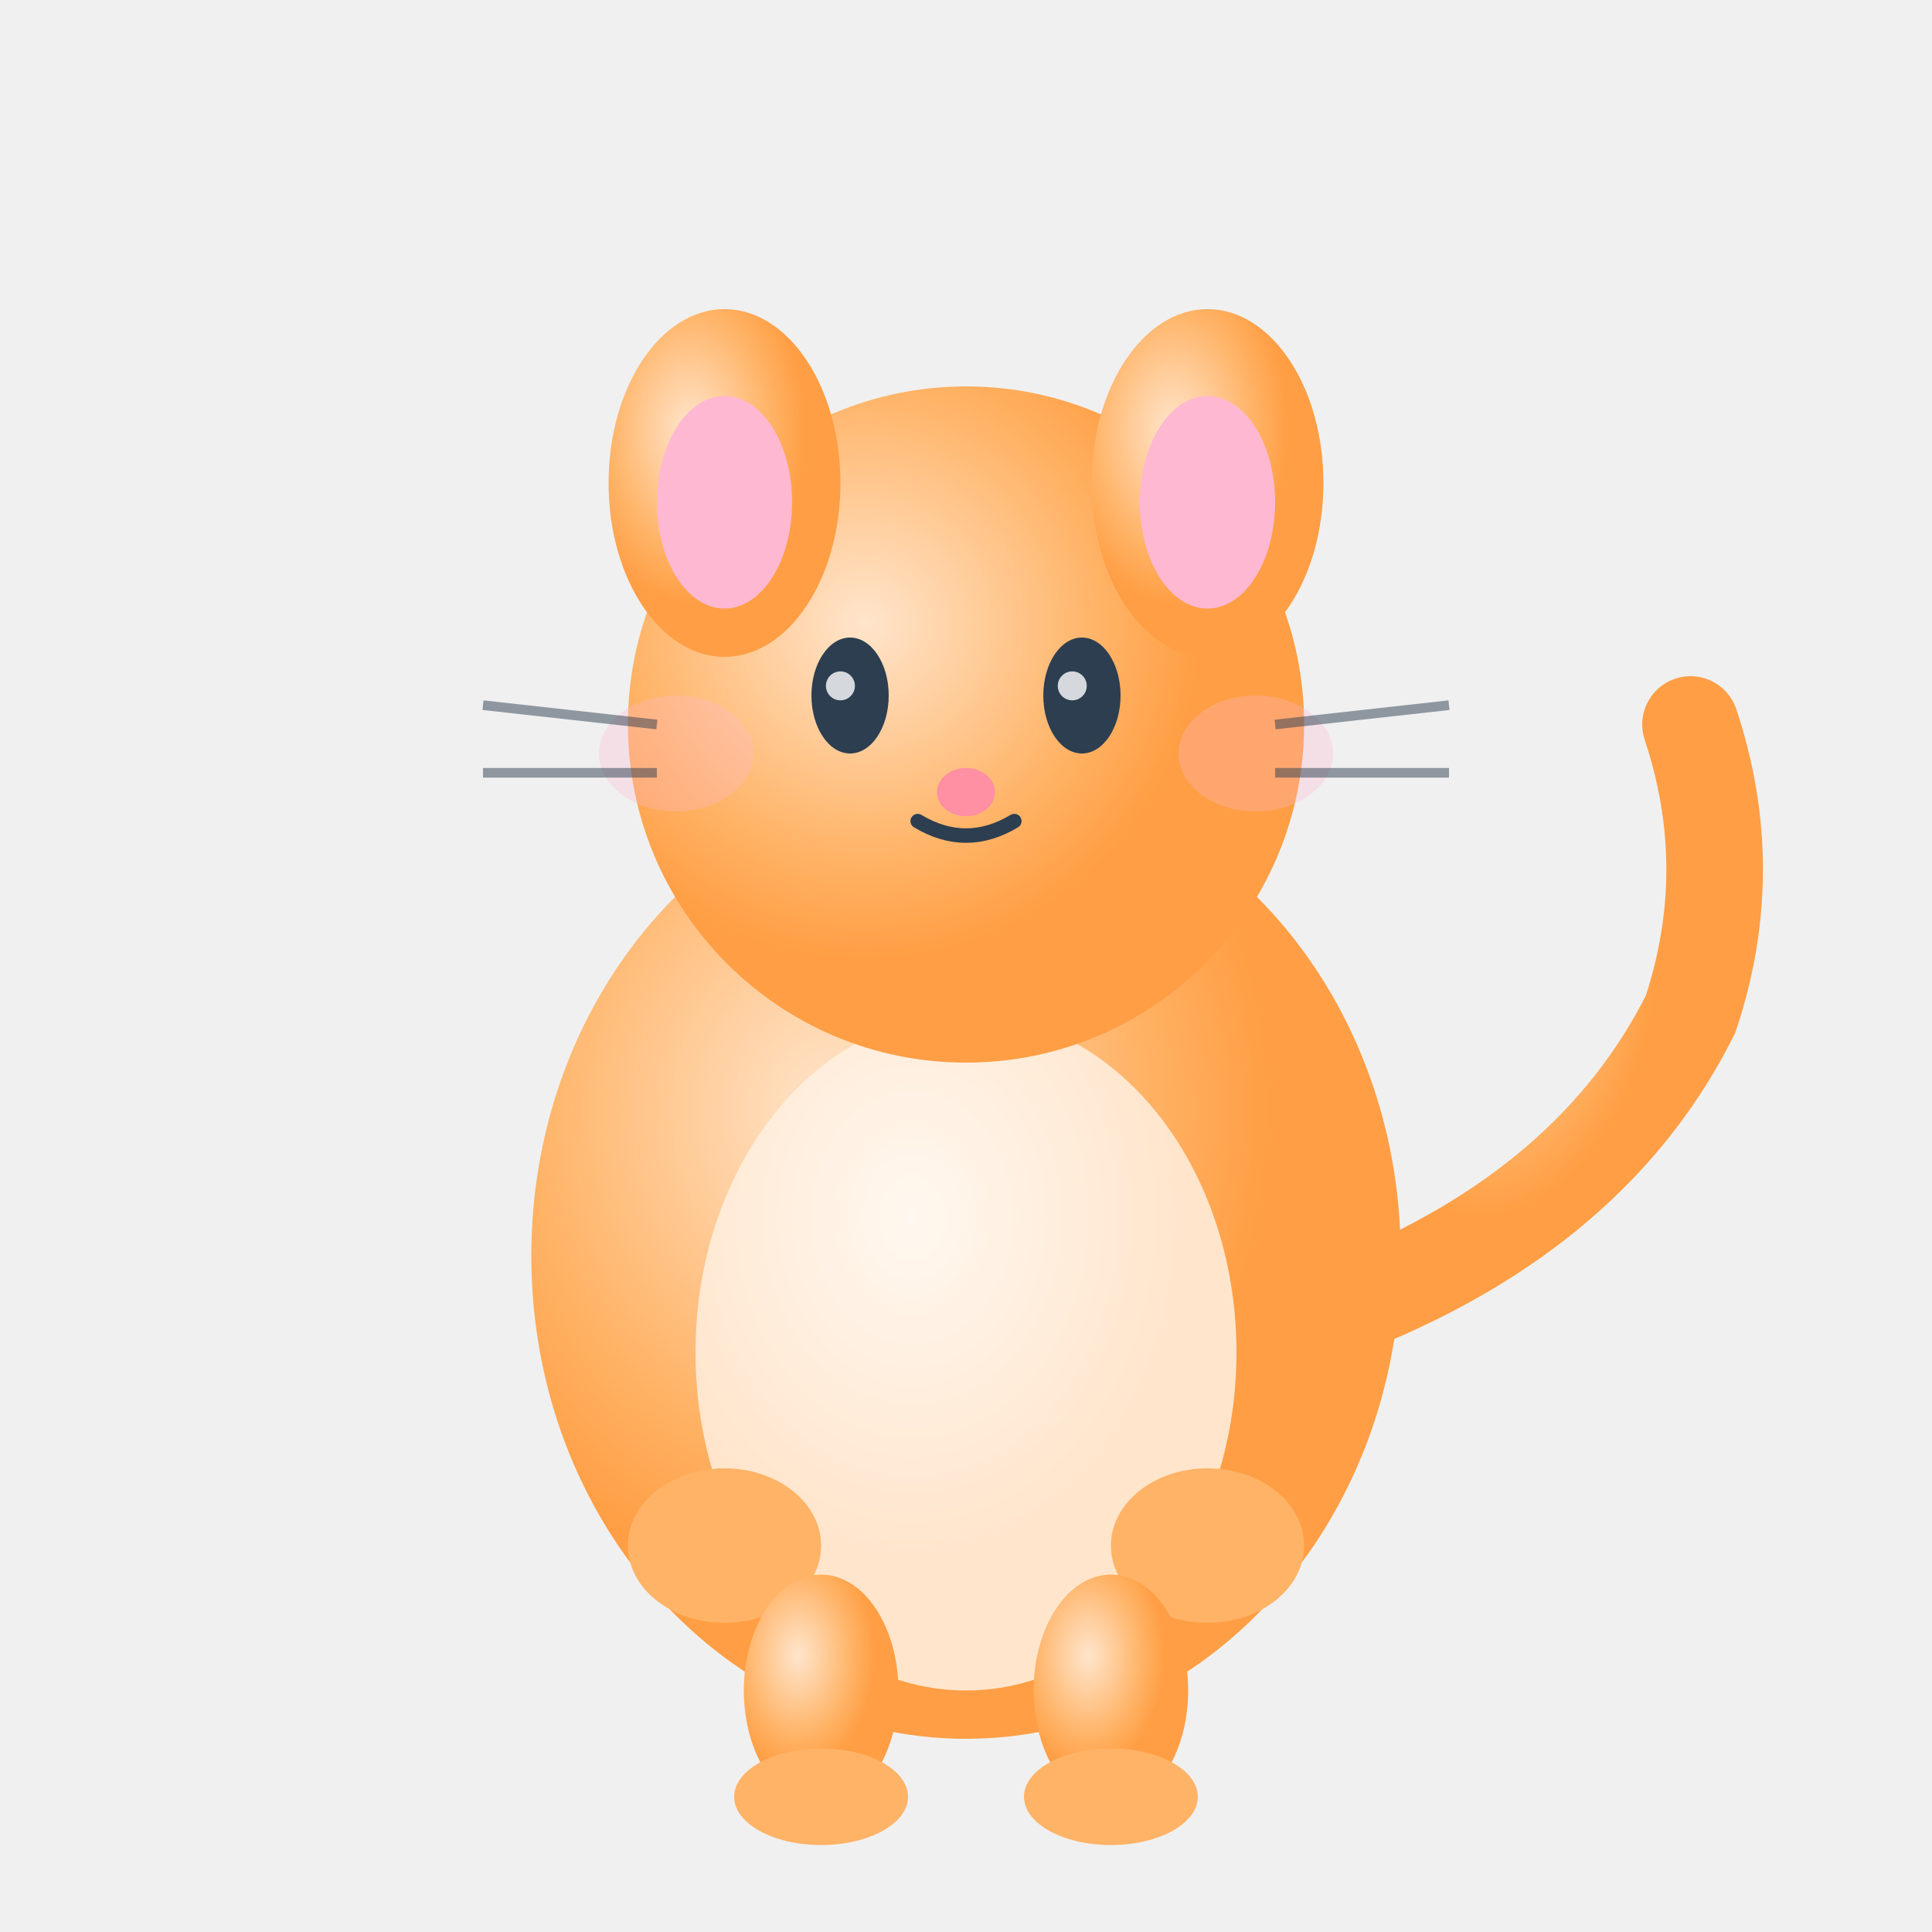
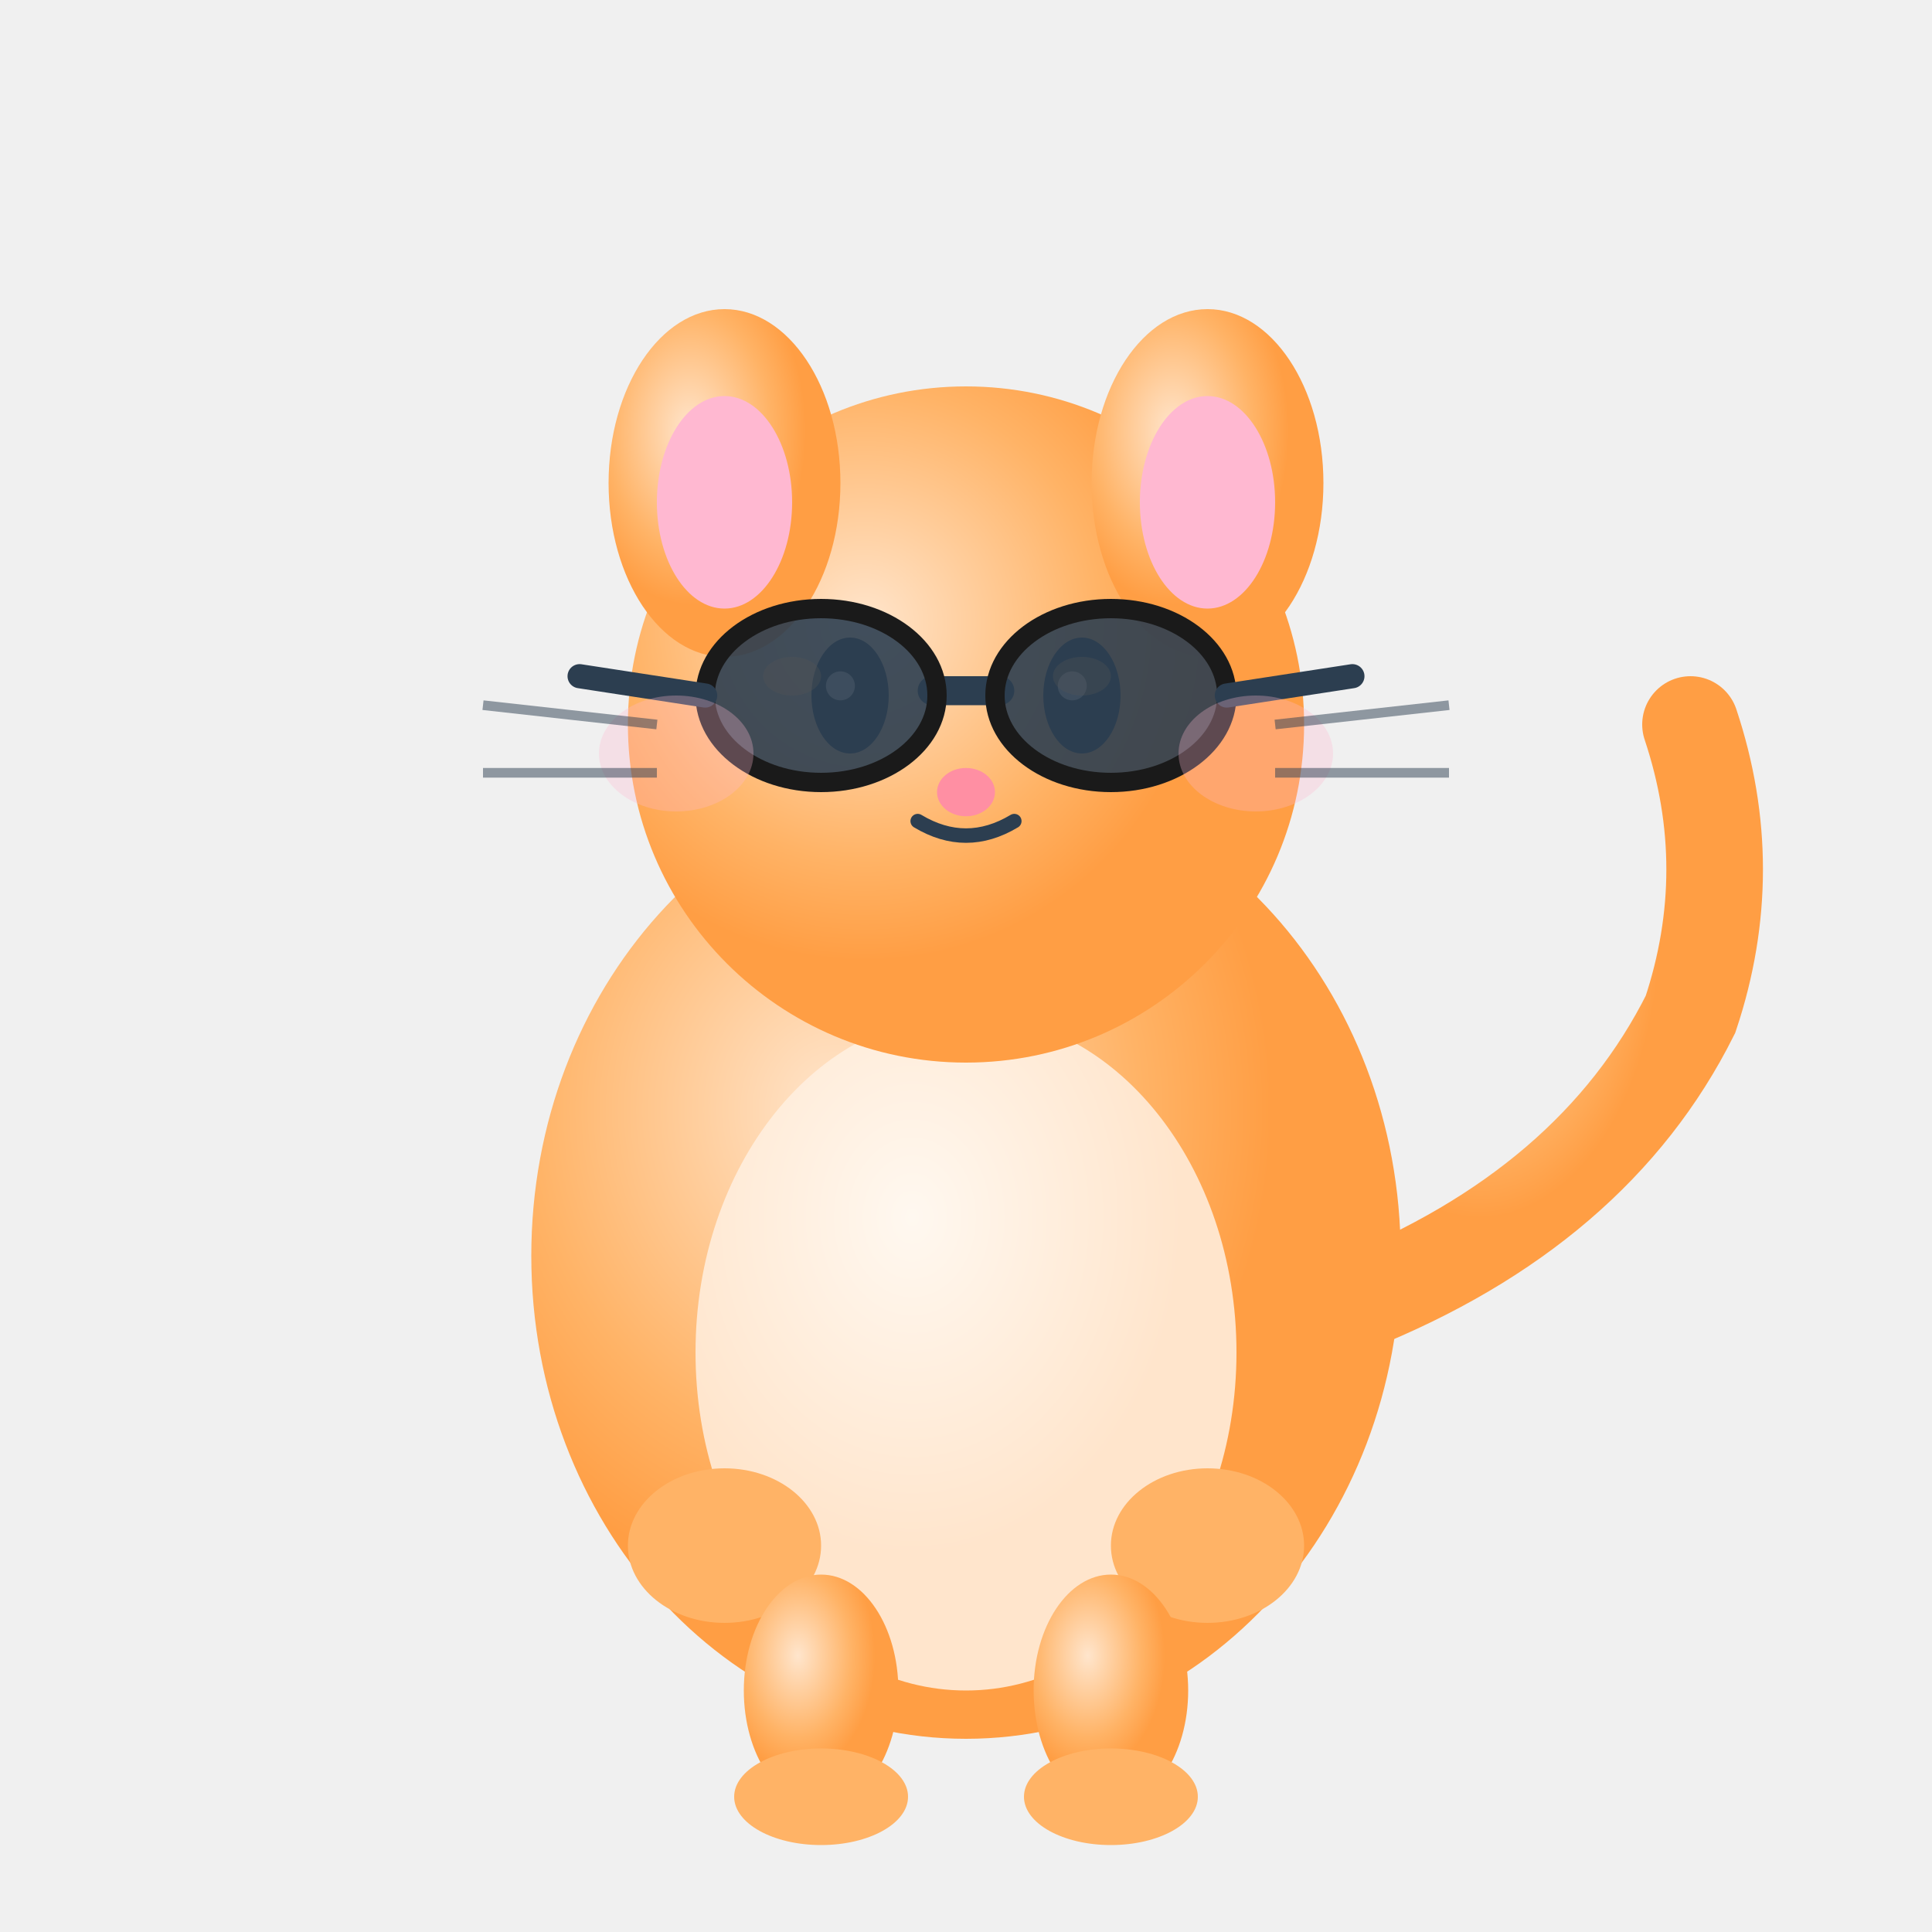
<svg xmlns="http://www.w3.org/2000/svg" viewBox="0 0 200 200" width="200" height="200">
  <defs>
    <radialGradient id="bodyGrad" cx="35%" cy="35%">
      <stop offset="0%" style="stop-color:#FFE5CC;stop-opacity:1" />
      <stop offset="70%" style="stop-color:#FFB366;stop-opacity:1" />
      <stop offset="100%" style="stop-color:#FF9E44;stop-opacity:1" />
    </radialGradient>
    <radialGradient id="belly" cx="40%" cy="30%">
      <stop offset="0%" style="stop-color:#FFF8F0;stop-opacity:1" />
      <stop offset="100%" style="stop-color:#FFE5CC;stop-opacity:1" />
    </radialGradient>
  </defs>
  <ellipse cx="100" cy="130" rx="45" ry="50" fill="url(#bodyGrad)" />
  <ellipse cx="100" cy="140" rx="28" ry="35" fill="url(#belly)" />
  <circle cx="100" cy="75" r="35" fill="url(#bodyGrad)" />
  <ellipse cx="75" cy="50" rx="12" ry="18" fill="url(#bodyGrad)" />
  <ellipse cx="125" cy="50" rx="12" ry="18" fill="url(#bodyGrad)" />
  <ellipse cx="75" cy="52" rx="7" ry="11" fill="#FFB8D1" />
  <ellipse cx="125" cy="52" rx="7" ry="11" fill="#FFB8D1" />
  <ellipse cx="88" cy="72" rx="4" ry="6" fill="#2C3E50" />
  <ellipse cx="112" cy="72" rx="4" ry="6" fill="#2C3E50" />
  <circle cx="87" cy="71" r="1.5" fill="#FFF" opacity="0.8" />
  <circle cx="111" cy="71" r="1.5" fill="#FFF" opacity="0.8" />
+   <g id="sunglasses">
+     <rect x="95" y="70" width="10" height="3" rx="1.5" fill="#2C3E50" />
+     <ellipse cx="85" cy="72" rx="12" ry="9" fill="#2C3E50" opacity="0.9" />
+     <ellipse cx="85" cy="72" rx="12" ry="9" fill="none" stroke="#1a1a1a" stroke-width="2" />
+     <ellipse cx="82" cy="70" rx="3" ry="2" fill="#555" opacity="0.3" />
+     <ellipse cx="115" cy="72" rx="12" ry="9" fill="#2C3E50" opacity="0.9" />
+     <ellipse cx="115" cy="72" rx="12" ry="9" fill="none" stroke="#1a1a1a" stroke-width="2" />
+     <ellipse cx="112" cy="70" rx="3" ry="2" fill="#555" opacity="0.3" />
+     <path d="M 73 72 L 60 70" stroke="#2C3E50" stroke-width="2.5" stroke-linecap="round" />
+     <path d="M 127 72 L 140 70" stroke="#2C3E50" stroke-width="2.5" stroke-linecap="round" />
+   </g>
  <ellipse cx="70" cy="78" rx="8" ry="6" fill="#FFB8D1" opacity="0.3" />
  <ellipse cx="130" cy="78" rx="8" ry="6" fill="#FFB8D1" opacity="0.3" />
  <ellipse cx="100" cy="82" rx="3" ry="2.5" fill="#FF8FA3" />
  <path d="M 95 85 Q 100 88 105 85" stroke="#2C3E50" stroke-width="1.5" fill="none" stroke-linecap="round" />
  <line x1="68" y1="75" x2="50" y2="73" stroke="#2C3E50" stroke-width="1" opacity="0.5" />
  <line x1="68" y1="80" x2="50" y2="80" stroke="#2C3E50" stroke-width="1" opacity="0.5" />
  <line x1="132" y1="75" x2="150" y2="73" stroke="#2C3E50" stroke-width="1" opacity="0.5" />
  <line x1="132" y1="80" x2="150" y2="80" stroke="#2C3E50" stroke-width="1" opacity="0.5" />
  <ellipse cx="75" cy="160" rx="10" ry="8" fill="#FFB366" />
  <ellipse cx="125" cy="160" rx="10" ry="8" fill="#FFB366" />
  <ellipse cx="85" cy="175" rx="8" ry="12" fill="url(#bodyGrad)" />
  <ellipse cx="115" cy="175" rx="8" ry="12" fill="url(#bodyGrad)" />
  <ellipse cx="85" cy="186" rx="9" ry="5" fill="#FFB366" />
  <ellipse cx="115" cy="186" rx="9" ry="5" fill="#FFB366" />
  <path d="M 140 135 Q 165 125 175 105 Q 180 90 175 75" stroke="url(#bodyGrad)" stroke-width="10" fill="none" stroke-linecap="round" />
</svg>
